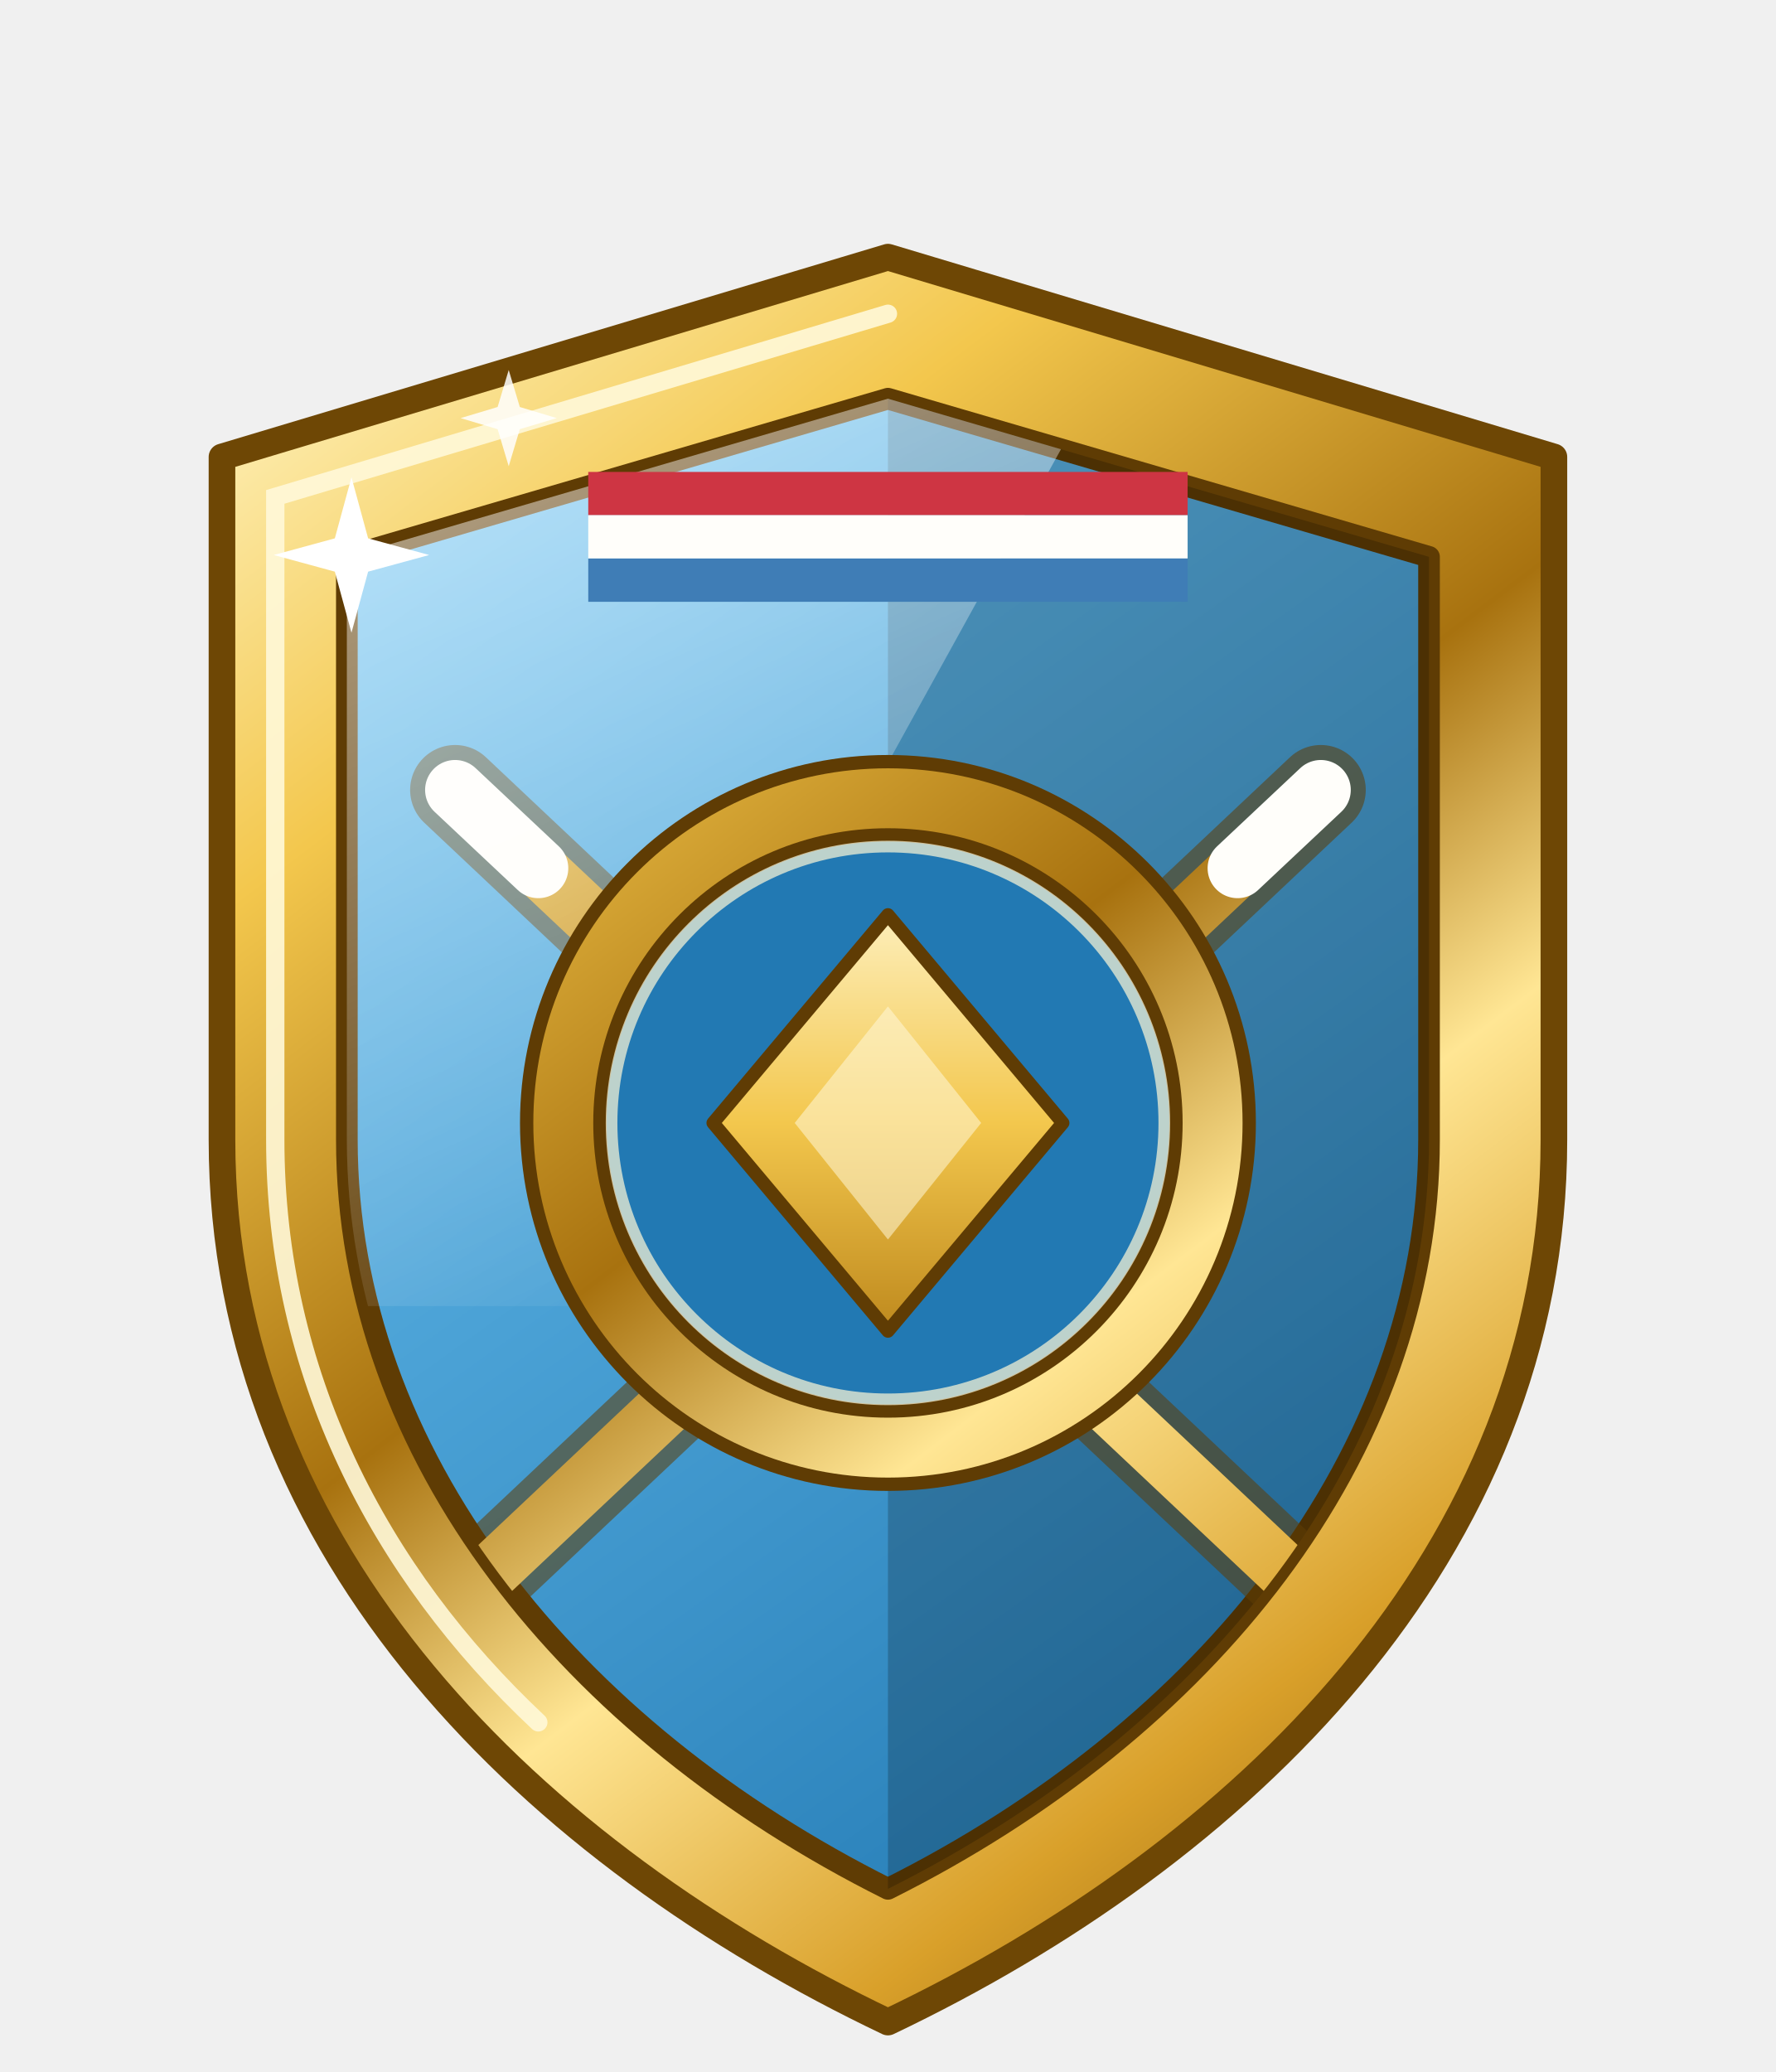
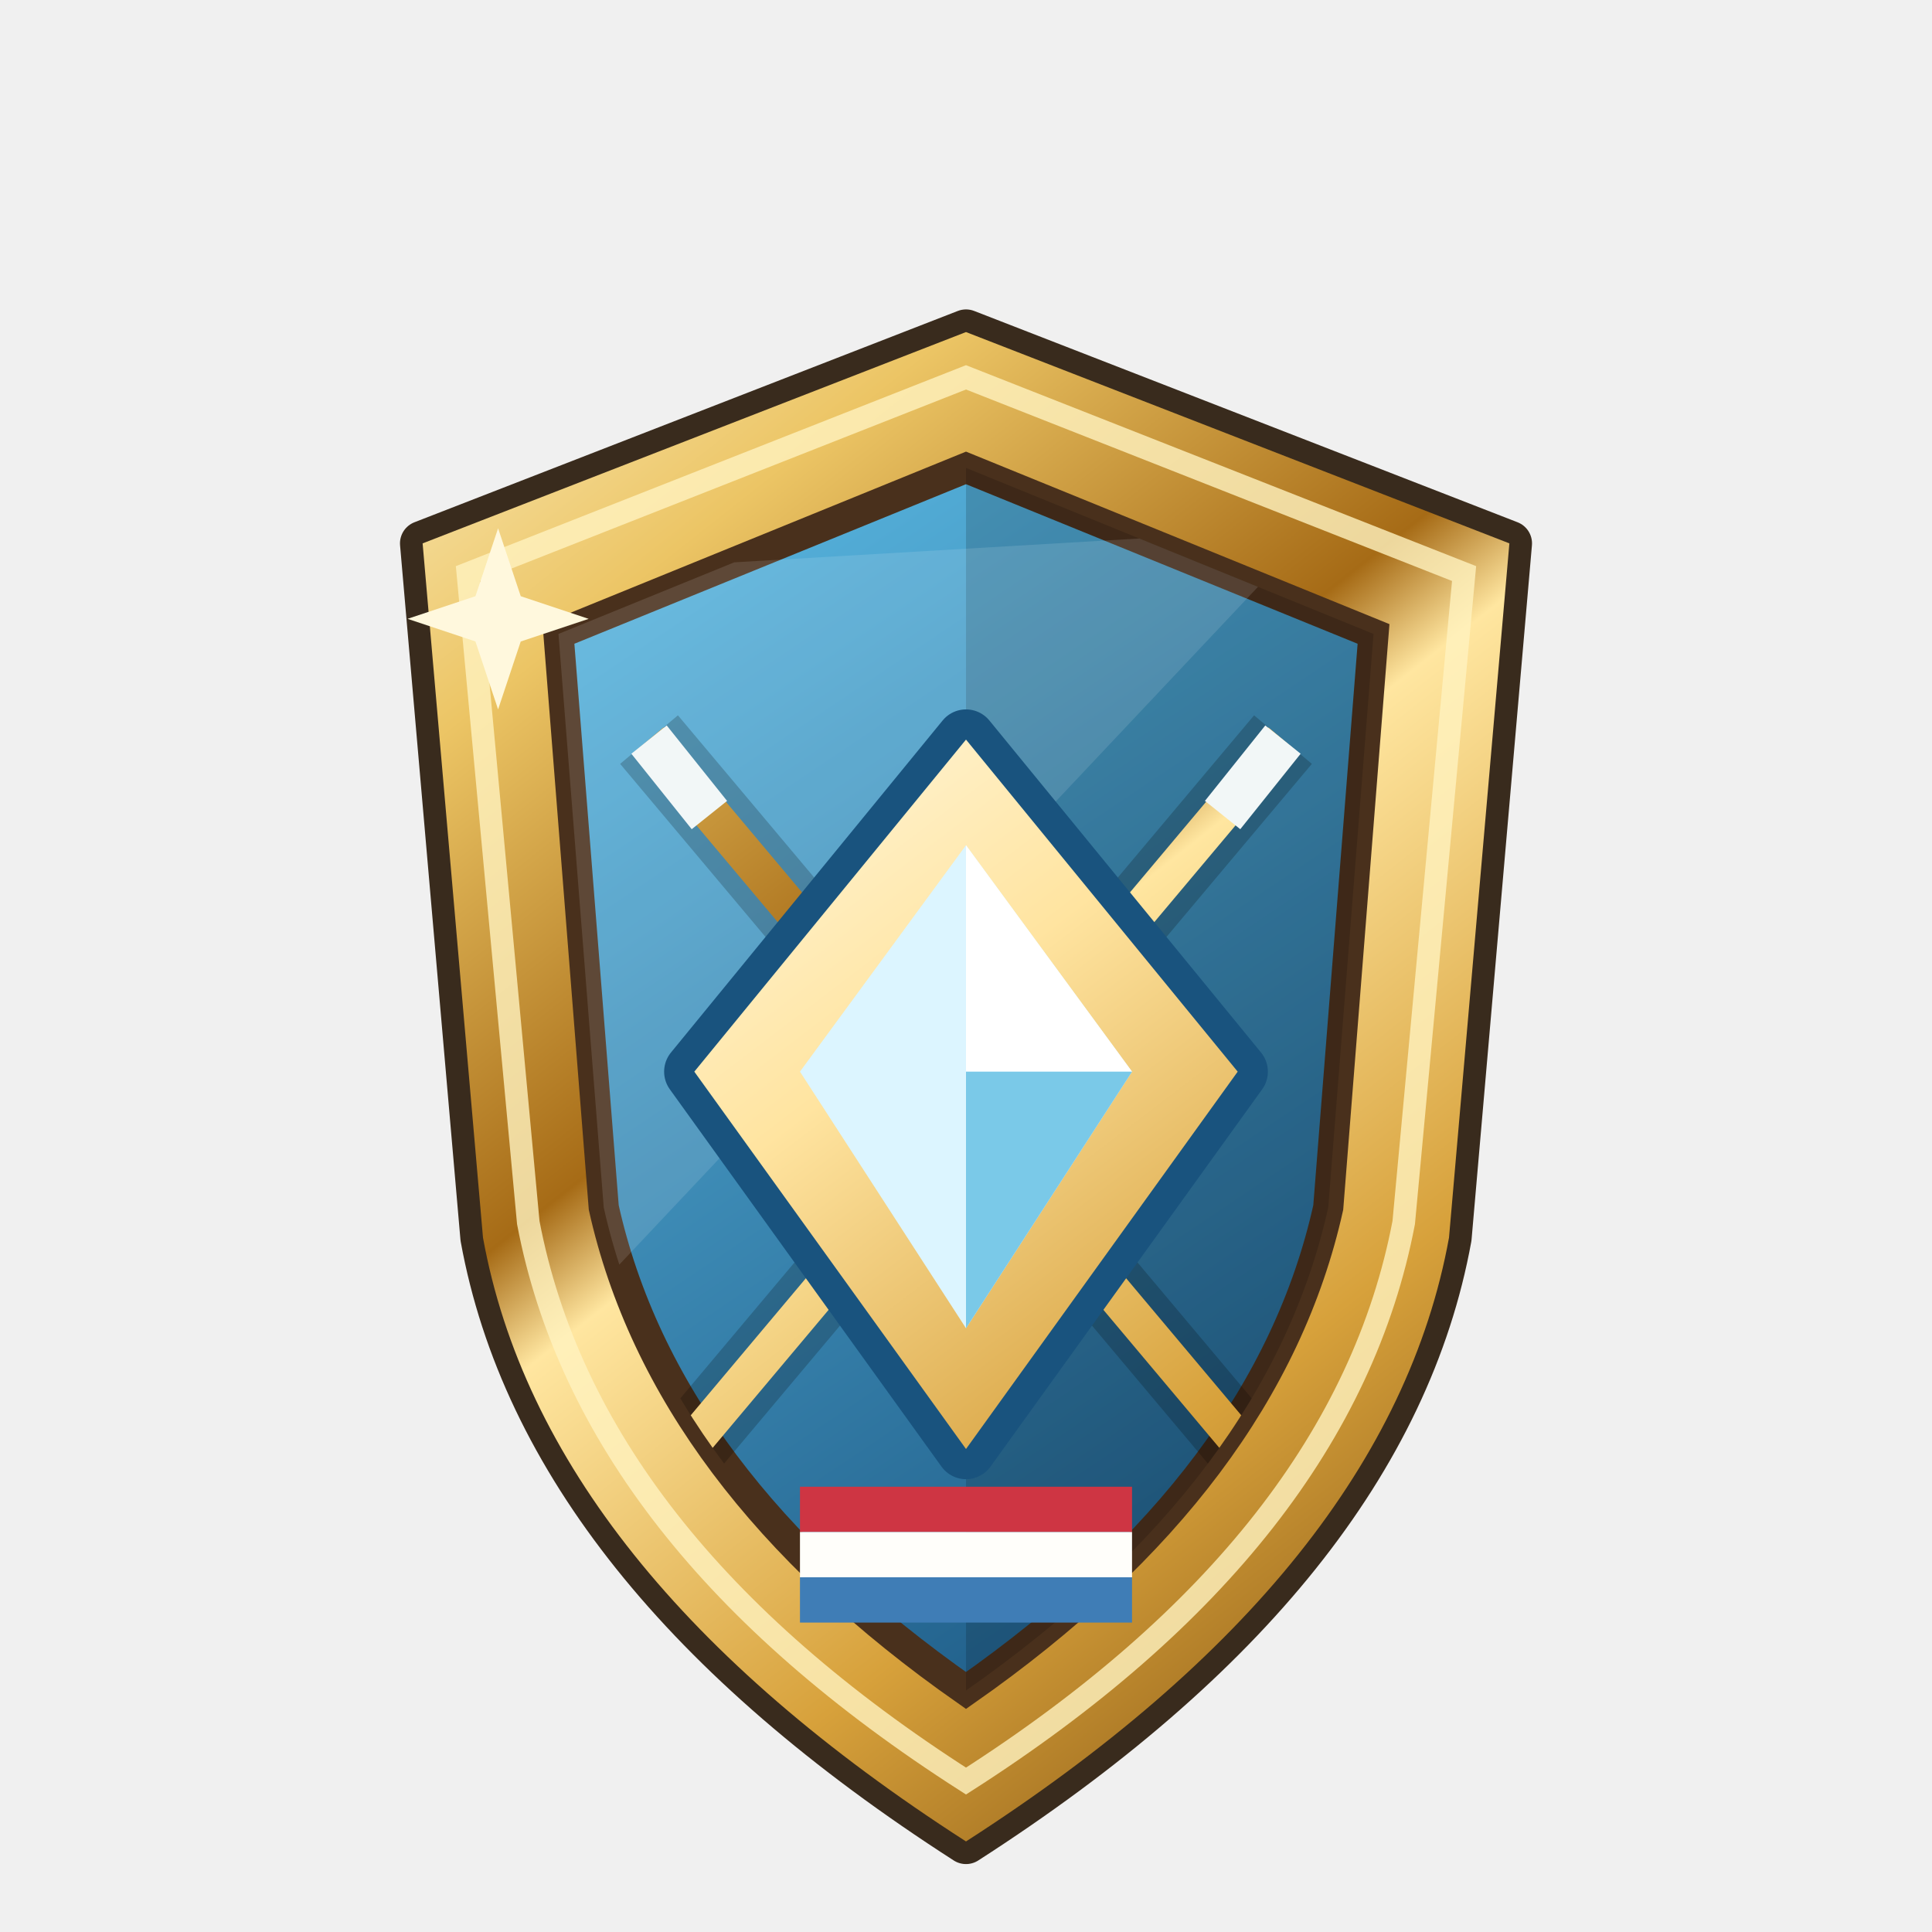
- <svg xmlns="http://www.w3.org/2000/svg" viewBox="0 0 96 112" fill="none">
+ <svg xmlns="http://www.w3.org/2000/svg" viewBox="0 0 128 128" fill="none">
  <defs>
-     <linearGradient id="oro" x1="10" y1="6" x2="86" y2="106" gradientUnits="userSpaceOnUse">
-       <stop stop-color="#fff4c2" />
-       <stop offset=".22" stop-color="#f3c74d" />
-       <stop offset=".47" stop-color="#a8720f" />
-       <stop offset=".63" stop-color="#ffe694" />
-       <stop offset=".82" stop-color="#d9a02a" />
-       <stop offset="1" stop-color="#8a5a08" />
+     <linearGradient id="metal" x1="25" y1="15" x2="103" y2="114" gradientUnits="userSpaceOnUse">
+       <stop stop-color="#fff6d3" />
+       <stop offset=".23" stop-color="#ecc565" />
+       <stop offset=".46" stop-color="#a66b16" />
+       <stop offset=".52" stop-color="#ffe6a0" />
+       <stop offset=".76" stop-color="#d7a13b" />
+       <stop offset="1" stop-color="#805010" />
    </linearGradient>
-     <linearGradient id="oro2" x1="0" y1="40" x2="0" y2="70" gradientUnits="userSpaceOnUse">
-       <stop stop-color="#fff6cf" />
-       <stop offset=".5" stop-color="#f3c74d" />
-       <stop offset="1" stop-color="#b47d14" />
+     <linearGradient id="face" x1="44" y1="49" x2="76" y2="91" gradientUnits="userSpaceOnUse">
+       <stop stop-color="#fff9e4" />
+       <stop offset=".48" stop-color="#ffe4a0" />
+       <stop offset="1" stop-color="#daa747" />
    </linearGradient>
-     <linearGradient id="esmalte" x1="18" y1="14" x2="78" y2="98" gradientUnits="userSpaceOnUse">
-       <stop stop-color="#6cc3f2" />
-       <stop offset="1" stop-color="#2279b3" />
+     <linearGradient id="enamel" x1="40" y1="35" x2="91" y2="111" gradientUnits="userSpaceOnUse">
+       <stop stop-color="#58b5df" />
+       <stop offset="1" stop-color="#19537e" />
    </linearGradient>
-     <linearGradient id="brillo" x1="30" y1="12" x2="52" y2="62" gradientUnits="userSpaceOnUse">
-       <stop stop-color="#fff" stop-opacity=".5" />
-       <stop offset="1" stop-color="#fff" stop-opacity="0" />
-     </linearGradient>
-     <clipPath id="campo">
-       <path d="M48 11.5 80.5 21V56C80.5 75 67 91.5 48 101 29 91.5 15.5 75 15.5 56V21Z" />
+     <clipPath id="field">
+       <path d="M64 31 91 42 88 80Q84 98 64 112 44 98 40 80L37 42Z" />
    </clipPath>
  </defs>
-   <g transform="translate(4.8 11.2) scale(.9)">
-     <path d="M48 3 88 15V56C88 81 69 99 48 109 27 99 8 81 8 56V15Z" fill="url(#oro)" stroke="#6e4705" stroke-width="1.6" stroke-linejoin="round" />
-     <path d="M48 6.4 11.2 17.4V56C11.2 70 17.4 82 27 91" stroke="#fff8d8" stroke-width="1.1" stroke-opacity=".9" stroke-linecap="round" />
-     <path d="M48 11.5 80.5 21V56C80.5 75 67 91.5 48 101 29 91.5 15.5 75 15.5 56V21Z" fill="url(#esmalte)" stroke="#5f3c04" stroke-width="1.3" stroke-linejoin="round" />
-     <g clip-path="url(#campo)">
-       <path d="M48 8V104H90V8Z" fill="#000" fill-opacity=".2" />
-       <path d="M22 35 74 84M74 35 22 84" stroke="#5f3c04" stroke-width="5.4" stroke-linecap="round" stroke-opacity=".55" />
-       <path d="M22 35 74 84M74 35 22 84" stroke="url(#oro)" stroke-width="3.4" stroke-linecap="round" />
-       <path d="M22 35 27 39.7M74 35 69 39.7" stroke="#fffefa" stroke-width="3.6" stroke-linecap="round" />
-       <path d="M12 8H62L30 66H12Z" fill="url(#brillo)" />
-     </g>
-     <path d="M30 17.2H66" stroke="#ce3543" stroke-width="2.6" />
-     <path d="M30 19.8H66" stroke="#fffefa" stroke-width="2.6" />
-     <path d="M30 22.4H66" stroke="#3f7db6" stroke-width="2.6" />
-     <g fill="url(#oro2)" stroke="#5f3c04" stroke-width=".7" stroke-linejoin="round" />
-     <circle cx="48" cy="55" r="19.5" fill="#2279b3" stroke="#5f3c04" stroke-width="5.2" />
-     <circle cx="48" cy="55" r="19.5" fill="none" stroke="url(#oro)" stroke-width="3.6" />
-     <circle cx="48" cy="55" r="16.6" fill="none" stroke="#fff8d8" stroke-width=".7" stroke-opacity=".7" />
-     <g fill="url(#oro2)" stroke="#5f3c04" stroke-width=".8" stroke-linejoin="round">
-       <path d="M48 42.5 58.5 55 48 67.5 37.5 55Z" />
-       <path d="M48 48 53.6 55 48 62 42.4 55Z" fill="#fff8d8" stroke="none" fill-opacity=".55" />
-     </g>
+   <path d="M64 22 100 36 96 82Q92 104 64 122 36 104 32 82L28 36Z" fill="#392b1d" stroke="#392b1d" stroke-width="3" stroke-linejoin="round" />
+   <path d="M64 22 100 36 96 82Q92 104 64 122 36 104 32 82L28 36Z" fill="url(#metal)" />
+   <path d="M64 25 97 38 93 81Q89 102 64 118 39 102 35 81L31 38Z" stroke="#fff2bf" stroke-opacity=".8" stroke-width="1.5" />
+   <path d="M64 31 91 42 88 80Q84 98 64 112 44 98 40 80L37 42Z" fill="url(#enamel)" stroke="#49301c" stroke-width="2" />
+   <g clip-path="url(#field)">
+     <path d="M64 30V115H99V30Z" fill="#000" fill-opacity=".16" />
+     <path d="M36 38 87 35 38 87Z" fill="#fff" fill-opacity=".12" />
+     <path d="M43 49 85 99M85 49 43 99" stroke="#000" stroke-opacity=".2" stroke-width="5" />
+     <path d="M43 49 85 99M85 49 43 99" stroke="url(#metal)" stroke-width="2.5" />
+     <path d="M43 49 47 54M85 49 81 54" stroke="#f2f7f7" stroke-width="3" />
  </g>
-   <g fill="#fff">
-     <path d="M0-4.2.9-.9 4.2 0 .9.9 0 4.2-.9.9-4.2 0-.9-.9Z" transform="translate(19 30)" />
-     <path d="M0-2.6.6-.6 2.6 0 .6.6 0 2.6-.6.6-2.6 0-.6-.6Z" transform="translate(27.5 22.6)" fill-opacity=".85" />
+   <g fill="url(#face)" stroke="#19537e" stroke-width="4" stroke-linejoin="round" paint-order="stroke">
+     <path d="m64 49 18 22-18 25-18-25Z" />
+     <path d="m64 56 11 15-11 17-11-17Z" fill="#dcf5ff" stroke="none" />
+     <path d="m64 56 11 15H64Z" fill="#fff" stroke="none" />
+     <path d="M64 71h11L64 88Z" fill="#7ac9e8" stroke="none" />
  </g>
+   <g fill="url(#face)" stroke="#554020" stroke-width=".7" />
+   <path d="M53 100H75" stroke="#ce3543" stroke-width="3" />
+   <path d="M53 103H75" stroke="#fffefa" stroke-width="3" />
+   <path d="M53 106H75" stroke="#3f7db6" stroke-width="3" />
+   <path d="m33 35 1.5 4.5L39 41l-4.5 1.5L33 47l-1.5-4.5L27 41l4.5-1.5Z" fill="#fff8dd" />
</svg>
